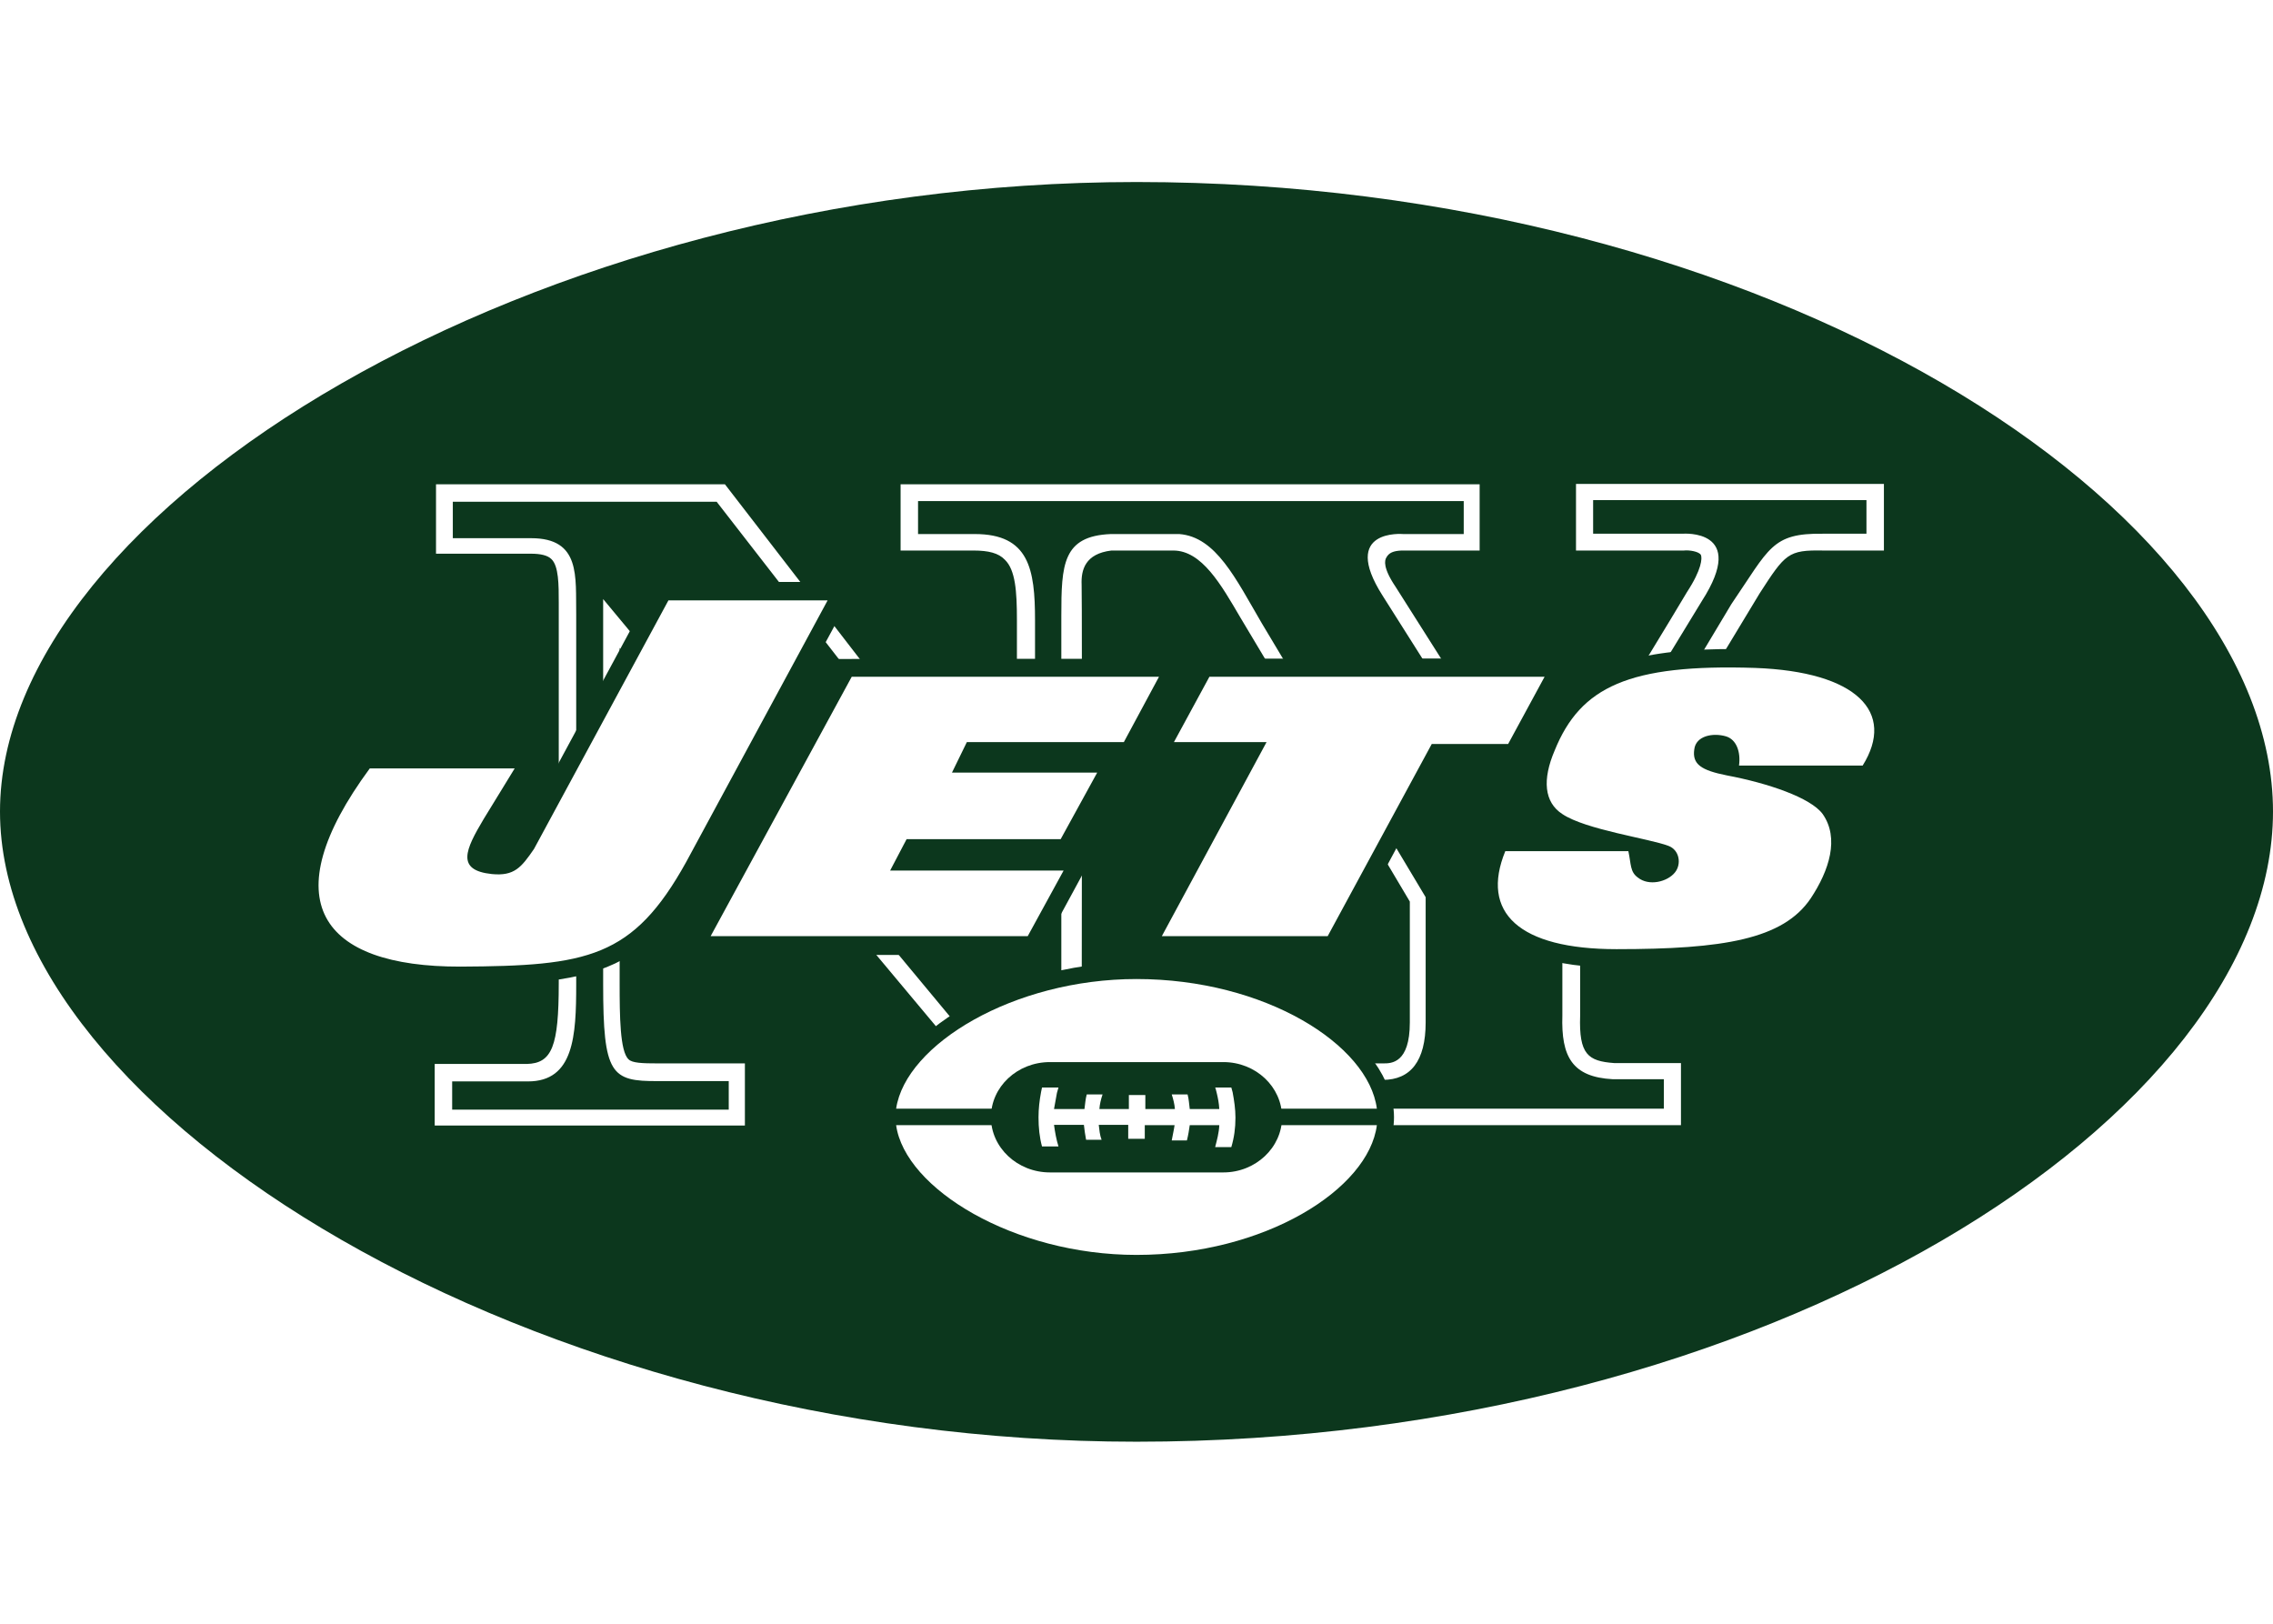
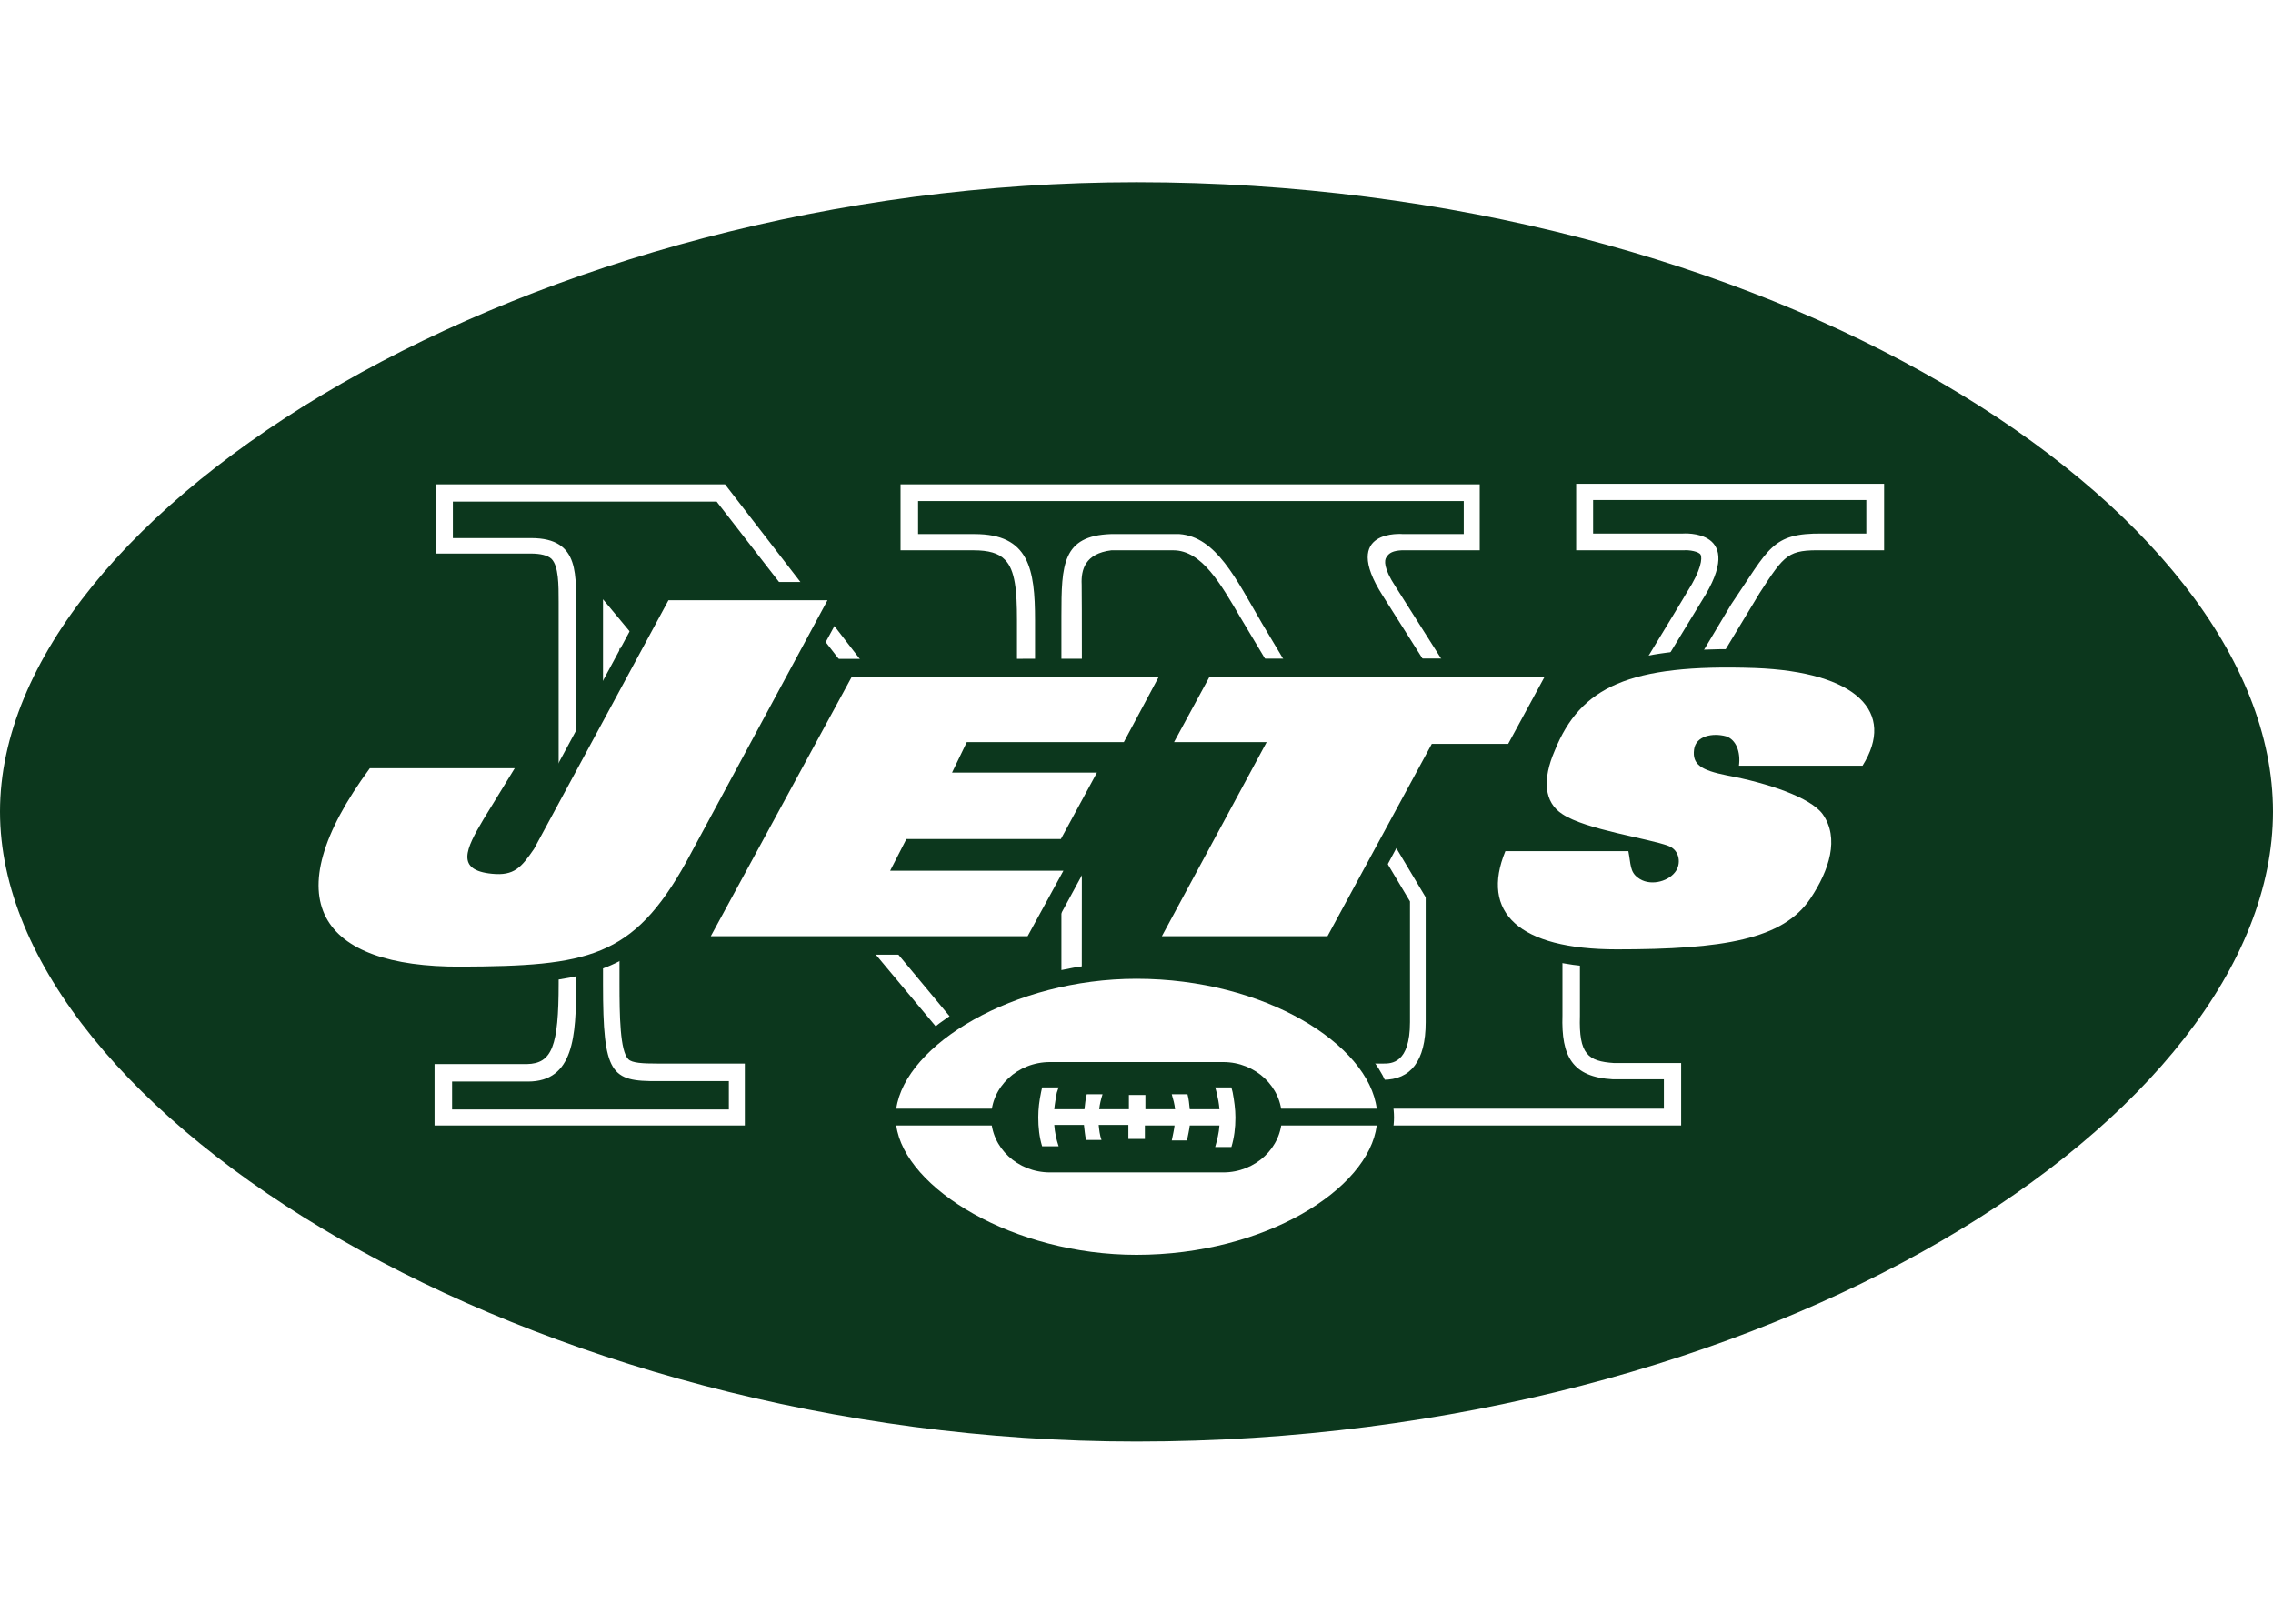
- <svg xmlns="http://www.w3.org/2000/svg" width="28pt" height="20pt" viewBox="0 0 28 20" version="1.1">
+ <svg xmlns="http://www.w3.org/2000/svg" width="35pt" height="25pt" viewBox="0 0 35 25" version="1.1">
  <g id="surface1">
-     <path style=" stroke:none;fill-rule:nonzero;fill:rgb(4.706%,21.569%,11.373%);fill-opacity:1;" d="M 28 9.996 C 28 6.254 21.781 2.242 14 2.242 C 6.543 2.242 0 6.277 0 9.996 C 0 13.711 6.543 17.758 14 17.758 C 21.789 17.758 28 13.738 28 9.996 Z M 28 9.996 " />
-     <path style=" stroke:none;fill-rule:nonzero;fill:rgb(100%,100%,100%);fill-opacity:1;" d="M 19.414 5.965 L 19.414 6.781 L 20.742 6.781 C 20.809 6.773 20.93 6.793 20.953 6.836 C 20.969 6.875 20.965 7.012 20.781 7.293 C 20.781 7.301 19.52 9.375 19.043 10.148 L 17.191 7.227 C 17.035 6.996 17.055 6.902 17.078 6.867 C 17.109 6.809 17.164 6.785 17.266 6.781 L 18.227 6.781 L 18.227 5.965 L 11.094 5.965 L 11.094 6.781 L 11.992 6.781 C 12.176 6.781 12.301 6.812 12.379 6.895 C 12.508 7.02 12.527 7.281 12.527 7.637 L 12.527 10.625 L 8.93 5.965 L 5.371 5.965 L 5.371 6.82 L 6.539 6.82 C 6.66 6.82 6.746 6.84 6.793 6.887 C 6.883 6.973 6.883 7.203 6.883 7.422 L 6.883 12.113 C 6.883 12.887 6.801 13.098 6.488 13.105 L 5.355 13.105 L 5.355 13.863 L 9.176 13.863 L 9.176 13.098 L 8.098 13.098 C 7.918 13.098 7.785 13.094 7.742 13.047 C 7.637 12.949 7.633 12.512 7.633 12.113 L 7.633 7.98 L 12.555 13.867 L 13.324 13.867 C 13.324 13.867 13.332 7.32 13.324 7.203 C 13.316 7.02 13.367 6.82 13.691 6.781 L 14.453 6.781 C 14.805 6.781 15.043 7.203 15.277 7.602 C 15.277 7.602 17.125 10.691 17.367 11.105 L 17.367 12.594 C 17.367 13.098 17.137 13.098 17.043 13.098 L 16.176 13.098 L 16.176 13.859 L 20.707 13.859 L 20.707 13.094 L 19.883 13.094 C 19.562 13.07 19.449 12.988 19.465 12.512 L 19.465 10.969 L 21.676 7.309 C 21.992 6.82 22.027 6.773 22.457 6.781 L 23.207 6.781 L 23.207 5.961 L 19.414 5.961 Z M 19.414 5.965 " />
-     <path style=" stroke:none;fill-rule:nonzero;fill:rgb(4.706%,21.569%,11.373%);fill-opacity:1;" d="M 19.625 6.164 L 19.625 6.574 L 20.727 6.574 C 20.727 6.574 21.539 6.508 20.965 7.402 L 19.055 10.535 L 17.031 7.336 C 16.504 6.508 17.285 6.578 17.285 6.578 L 18.031 6.578 L 18.031 6.172 L 11.309 6.172 L 11.309 6.578 L 12.008 6.578 C 12.676 6.578 12.75 7.008 12.75 7.641 L 12.75 11.23 L 8.828 6.18 L 5.578 6.18 L 5.578 6.629 L 6.543 6.629 C 7.156 6.629 7.09 7.102 7.098 7.57 L 7.098 12.125 C 7.098 12.758 7.07 13.32 6.504 13.32 L 5.57 13.32 L 5.57 13.668 L 8.977 13.668 L 8.977 13.316 L 8.105 13.316 C 7.527 13.32 7.43 13.234 7.43 12.125 L 7.43 7.379 L 12.648 13.66 L 13.074 13.66 L 13.074 7.586 C 13.074 6.953 13.09 6.602 13.684 6.578 L 14.527 6.578 C 14.98 6.613 15.223 7.129 15.543 7.676 L 17.562 11.051 L 17.562 12.594 C 17.562 13.07 17.375 13.301 17.035 13.301 L 16.379 13.301 L 16.379 13.656 L 20.496 13.656 L 20.496 13.293 L 19.867 13.293 C 19.367 13.266 19.23 13.016 19.246 12.508 L 19.246 10.918 L 21.328 7.441 C 21.797 6.754 21.824 6.566 22.453 6.574 L 22.992 6.574 L 22.992 6.16 L 19.625 6.16 Z M 17.172 13.762 C 17.172 12.84 15.766 11.852 14 11.852 C 12.312 11.852 10.828 12.848 10.828 13.762 C 10.828 14.676 12.312 15.668 14 15.668 C 15.766 15.664 17.172 14.68 17.172 13.762 Z M 17.172 13.762 " />
-     <path style=" stroke:none;fill-rule:nonzero;fill:rgb(100%,100%,100%);fill-opacity:1;" d="M 16.961 13.656 C 16.859 12.867 15.582 12.059 14 12.059 C 12.488 12.059 11.156 12.863 11.039 13.656 Z M 11.039 13.859 C 11.148 14.641 12.488 15.457 14 15.457 C 15.582 15.457 16.859 14.648 16.961 13.859 Z M 11.039 13.859 " />
-     <path style=" stroke:none;fill-rule:nonzero;fill:rgb(4.706%,21.569%,11.373%);fill-opacity:1;" d="M 12.934 14.441 C 12.531 14.441 12.207 14.133 12.207 13.762 C 12.207 13.387 12.531 13.082 12.934 13.082 L 15.07 13.082 C 15.469 13.082 15.793 13.387 15.793 13.762 C 15.793 14.133 15.469 14.441 15.07 14.441 Z M 12.934 14.441 " />
-     <path style=" stroke:none;fill-rule:nonzero;fill:rgb(100%,100%,100%);fill-opacity:1;" d="M 15.184 13.453 L 15.168 13.395 L 14.969 13.395 C 14.977 13.41 14.98 13.434 14.988 13.461 C 15.004 13.527 15.016 13.59 15.02 13.66 L 14.656 13.66 C 14.648 13.602 14.645 13.535 14.629 13.48 L 14.434 13.48 C 14.453 13.539 14.469 13.602 14.473 13.66 L 14.109 13.66 L 14.109 13.488 L 13.906 13.488 L 13.906 13.66 L 13.543 13.66 C 13.547 13.602 13.562 13.539 13.582 13.48 L 13.387 13.48 C 13.371 13.539 13.367 13.602 13.359 13.66 L 12.984 13.66 C 12.996 13.594 13.008 13.527 13.02 13.461 L 13.039 13.395 L 12.836 13.395 L 12.824 13.453 C 12.805 13.555 12.793 13.656 12.793 13.762 C 12.793 13.887 12.805 14.008 12.836 14.121 L 13.039 14.121 C 13.012 14.035 12.996 13.945 12.984 13.855 L 13.352 13.855 C 13.359 13.914 13.367 13.98 13.379 14.039 L 13.57 14.039 C 13.547 13.98 13.543 13.918 13.535 13.855 L 13.898 13.855 L 13.898 14.027 L 14.102 14.027 L 14.102 13.859 L 14.469 13.859 C 14.461 13.918 14.445 13.984 14.434 14.047 L 14.621 14.047 C 14.637 13.984 14.648 13.918 14.656 13.859 L 15.02 13.859 C 15.016 13.953 14.992 14.039 14.969 14.129 L 15.168 14.129 C 15.203 14.012 15.219 13.895 15.219 13.766 C 15.219 13.66 15.203 13.555 15.184 13.453 Z M 15.184 13.453 " />
-     <path style=" stroke:none;fill-rule:nonzero;fill:rgb(4.706%,21.569%,11.373%);fill-opacity:1;" d="M 23.23 8.648 C 23.02 8.254 22.465 8.035 21.625 8 C 21.012 7.98 20.523 8.016 20.148 8.109 L 10.059 8.117 C 10.352 7.574 10.574 7.168 10.574 7.168 L 8.086 7.168 L 6.375 10.336 C 6.242 10.535 6.219 10.551 6.078 10.535 C 6.039 10.531 6.012 10.531 5.988 10.523 C 6.016 10.438 6.121 10.273 6.152 10.203 L 6.746 9.234 L 4.43 9.234 L 4.359 9.332 C 3.727 10.195 3.535 10.891 3.801 11.406 C 4.059 11.891 4.676 12.141 5.656 12.133 C 6.645 12.125 7.266 12.078 7.77 11.762 L 12.797 11.762 L 14.094 9.371 L 15.219 9.371 L 13.926 11.762 L 16.496 11.762 L 17.301 10.262 L 18.387 10.262 L 18.332 10.395 C 18.141 10.875 18.238 11.199 18.367 11.379 C 18.609 11.738 19.133 11.918 19.922 11.918 C 21.25 11.918 22.094 11.801 22.496 11.188 C 22.836 10.684 22.883 10.223 22.641 9.891 C 22.574 9.797 22.465 9.715 22.344 9.645 L 23.074 9.645 L 23.141 9.535 C 23.391 9.141 23.328 8.836 23.23 8.648 Z M 23.23 8.648 " />
-     <path style=" stroke:none;fill-rule:nonzero;fill:rgb(100%,100%,100%);fill-opacity:1;" d="M 6.34 9.465 L 4.555 9.465 C 3.352 11.098 3.949 11.91 5.672 11.906 C 7.238 11.898 7.797 11.801 8.453 10.617 L 10.195 7.395 L 8.234 7.395 L 6.578 10.457 C 6.422 10.684 6.336 10.793 6.059 10.766 C 5.613 10.719 5.734 10.465 5.957 10.09 Z M 14.312 11.531 L 16.355 11.531 L 17.637 9.164 L 18.578 9.164 L 19.027 8.336 L 14.898 8.336 L 14.461 9.141 L 15.602 9.141 Z M 18.543 10.484 C 18.234 11.238 18.707 11.691 19.914 11.691 C 21.227 11.691 21.965 11.57 22.305 11.066 C 22.535 10.719 22.66 10.324 22.453 10.027 C 22.305 9.824 21.773 9.645 21.273 9.551 C 20.957 9.488 20.844 9.414 20.871 9.23 C 20.891 9.062 21.102 9.023 21.262 9.07 C 21.391 9.109 21.445 9.262 21.422 9.43 L 22.945 9.43 C 23.355 8.773 22.875 8.273 21.621 8.227 C 20.066 8.176 19.469 8.461 19.152 9.242 C 18.996 9.605 19.023 9.883 19.246 10.027 C 19.531 10.219 20.312 10.328 20.551 10.418 C 20.691 10.469 20.715 10.645 20.633 10.746 C 20.539 10.863 20.312 10.918 20.176 10.809 C 20.078 10.738 20.094 10.645 20.059 10.484 Z M 8.754 11.531 L 12.66 11.531 L 13.102 10.723 L 10.965 10.723 L 11.168 10.336 L 13.066 10.336 L 13.516 9.516 L 11.727 9.516 L 11.91 9.141 L 13.844 9.141 L 14.277 8.336 L 10.492 8.336 Z M 8.754 11.531 " />
+     <path style=" stroke:none;fill-rule:nonzero;fill:rgb(4.706%,21.569%,11.373%);fill-opacity:1;" d="M 35 12.496 C 35 7.816 27.227 2.805 17.5 2.805 C 8.18 2.805 0 7.848 0 12.496 C 0 17.141 8.18 22.195 17.5 22.195 C 27.238 22.195 35 17.176 35 12.496 Z M 35 12.496 " />
+     <path style=" stroke:none;fill-rule:nonzero;fill:rgb(100%,100%,100%);fill-opacity:1;" d="M 24.27 7.457 L 24.27 8.473 L 25.926 8.473 C 26.012 8.465 26.164 8.492 26.188 8.543 C 26.211 8.594 26.203 8.766 25.977 9.117 C 25.977 9.129 24.398 11.719 23.805 12.688 L 21.488 9.031 C 21.297 8.742 21.32 8.625 21.344 8.586 C 21.387 8.508 21.457 8.48 21.582 8.473 L 22.785 8.473 L 22.785 7.457 L 13.867 7.457 L 13.867 8.473 L 14.992 8.473 C 15.219 8.473 15.379 8.516 15.473 8.617 C 15.633 8.773 15.66 9.102 15.66 9.543 L 15.66 13.281 L 11.164 7.457 L 6.711 7.457 L 6.711 8.523 L 8.172 8.523 C 8.324 8.523 8.434 8.551 8.492 8.605 C 8.602 8.719 8.602 9 8.602 9.273 L 8.602 15.141 C 8.602 16.109 8.5 16.375 8.113 16.383 L 6.691 16.383 L 6.691 17.328 L 11.469 17.328 L 11.469 16.375 L 10.125 16.375 C 9.898 16.375 9.734 16.367 9.676 16.309 C 9.547 16.184 9.539 15.641 9.539 15.141 L 9.539 9.977 L 15.691 17.336 L 16.656 17.336 C 16.656 17.336 16.664 9.148 16.656 9 C 16.645 8.773 16.707 8.523 17.113 8.473 L 18.066 8.473 C 18.508 8.473 18.801 9 19.098 9.504 C 19.098 9.504 21.406 13.363 21.711 13.879 L 21.711 15.738 C 21.711 16.375 21.422 16.375 21.305 16.375 L 20.223 16.375 L 20.223 17.328 L 25.887 17.328 L 25.887 16.367 L 24.852 16.367 C 24.453 16.34 24.309 16.234 24.328 15.641 L 24.328 13.711 L 27.094 9.133 C 27.488 8.523 27.535 8.465 28.074 8.473 L 29.012 8.473 L 29.012 7.449 L 24.27 7.449 Z M 24.27 7.457 " />
+     <path style=" stroke:none;fill-rule:nonzero;fill:rgb(4.706%,21.569%,11.373%);fill-opacity:1;" d="M 24.531 7.707 L 24.531 8.215 L 25.91 8.215 C 25.91 8.215 26.922 8.133 26.203 9.254 L 23.82 13.168 L 21.289 9.168 C 20.629 8.133 21.605 8.223 21.605 8.223 L 22.539 8.223 L 22.539 7.715 L 14.137 7.715 L 14.137 8.223 L 15.008 8.223 C 15.844 8.223 15.938 8.758 15.938 9.551 L 15.938 14.039 L 11.035 7.723 L 6.973 7.723 L 6.973 8.285 L 8.18 8.285 C 8.949 8.285 8.863 8.875 8.871 9.461 L 8.871 15.156 C 8.871 15.949 8.836 16.652 8.129 16.652 L 6.961 16.652 L 6.961 17.082 L 11.223 17.082 L 11.223 16.645 L 10.133 16.645 C 9.406 16.652 9.285 16.543 9.285 15.156 L 9.285 9.227 L 15.812 17.078 L 16.344 17.078 L 16.344 9.484 C 16.344 8.691 16.359 8.25 17.105 8.223 L 18.16 8.223 C 18.727 8.266 19.031 8.91 19.43 9.594 L 21.953 13.816 L 21.953 15.738 C 21.953 16.34 21.719 16.625 21.297 16.625 L 20.477 16.625 L 20.477 17.07 L 25.621 17.07 L 25.621 16.617 L 24.832 16.617 C 24.211 16.582 24.039 16.266 24.059 15.633 L 24.059 13.648 L 26.66 9.301 C 27.246 8.441 27.277 8.207 28.062 8.215 L 28.738 8.215 L 28.738 7.699 L 24.531 7.699 Z M 21.465 17.203 C 21.465 16.051 19.707 14.812 17.5 14.812 C 15.391 14.812 13.535 16.059 13.535 17.203 C 13.535 18.344 15.391 19.586 17.5 19.586 C 19.707 19.578 21.465 18.352 21.465 17.203 Z M 21.465 17.203 " />
+     <path style=" stroke:none;fill-rule:nonzero;fill:rgb(100%,100%,100%);fill-opacity:1;" d="M 21.199 17.07 C 21.074 16.082 19.477 15.07 17.5 15.07 C 15.609 15.07 13.941 16.082 13.801 17.07 Z M 13.801 17.328 C 13.934 18.301 15.609 19.32 17.5 19.32 C 19.477 19.32 21.074 18.309 21.199 17.328 Z M 13.801 17.328 " />
+     <path style=" stroke:none;fill-rule:nonzero;fill:rgb(4.706%,21.569%,11.373%);fill-opacity:1;" d="M 16.168 18.051 C 15.668 18.051 15.262 17.668 15.262 17.203 C 15.262 16.734 15.668 16.352 16.168 16.352 L 18.836 16.352 C 19.332 16.352 19.738 16.734 19.738 17.203 C 19.738 17.668 19.332 18.051 18.836 18.051 Z M 16.168 18.051 " />
+     <path style=" stroke:none;fill-rule:nonzero;fill:rgb(100%,100%,100%);fill-opacity:1;" d="M 18.98 16.816 L 18.961 16.742 L 18.711 16.742 C 18.719 16.766 18.727 16.793 18.734 16.824 C 18.754 16.91 18.77 16.984 18.777 17.078 L 18.32 17.078 C 18.312 17 18.305 16.918 18.285 16.848 L 18.043 16.848 C 18.066 16.926 18.086 17 18.094 17.078 L 17.637 17.078 L 17.637 16.859 L 17.383 16.859 L 17.383 17.078 L 16.926 17.078 C 16.934 17 16.953 16.926 16.977 16.848 L 16.734 16.848 C 16.715 16.926 16.707 17 16.699 17.078 L 16.234 17.078 C 16.242 16.992 16.258 16.91 16.273 16.824 L 16.301 16.742 L 16.047 16.742 L 16.031 16.816 C 16.004 16.945 15.988 17.07 15.988 17.203 C 15.988 17.359 16.004 17.508 16.047 17.648 L 16.301 17.648 C 16.266 17.543 16.242 17.434 16.234 17.32 L 16.691 17.32 C 16.699 17.391 16.707 17.477 16.723 17.551 L 16.961 17.551 C 16.934 17.477 16.926 17.398 16.918 17.32 L 17.375 17.32 L 17.375 17.535 L 17.629 17.535 L 17.629 17.328 L 18.086 17.328 C 18.078 17.398 18.059 17.48 18.043 17.559 L 18.277 17.559 C 18.293 17.48 18.312 17.398 18.32 17.328 L 18.777 17.328 C 18.77 17.441 18.742 17.551 18.711 17.66 L 18.961 17.66 C 19.004 17.516 19.023 17.367 19.023 17.207 C 19.023 17.074 19.004 16.945 18.98 16.816 Z M 18.98 16.816 " />
+     <path style=" stroke:none;fill-rule:nonzero;fill:rgb(4.706%,21.569%,11.373%);fill-opacity:1;" d="M 29.035 10.812 C 28.773 10.32 28.078 10.043 27.031 10 C 26.266 9.977 25.652 10.02 25.184 10.137 L 12.574 10.145 C 12.938 9.469 13.219 8.961 13.219 8.961 L 10.105 8.961 L 7.969 12.918 C 7.801 13.168 7.773 13.188 7.598 13.168 C 7.547 13.164 7.512 13.164 7.484 13.156 C 7.52 13.043 7.648 12.84 7.691 12.758 L 8.434 11.547 L 5.535 11.547 L 5.453 11.664 C 4.656 12.746 4.418 13.613 4.75 14.254 C 5.07 14.863 5.848 15.176 7.07 15.168 C 8.305 15.156 9.086 15.098 9.711 14.699 L 15.996 14.699 L 17.617 11.711 L 19.023 11.711 L 17.41 14.699 L 20.621 14.699 L 21.625 12.828 L 22.984 12.828 L 22.918 12.996 C 22.676 13.594 22.801 13.996 22.957 14.223 C 23.262 14.672 23.914 14.898 24.902 14.898 C 26.562 14.898 27.617 14.75 28.121 13.98 C 28.547 13.355 28.605 12.777 28.301 12.363 C 28.215 12.242 28.078 12.145 27.93 12.055 L 28.844 12.055 L 28.926 11.922 C 29.238 11.426 29.16 11.043 29.035 10.812 Z M 29.035 10.812 " />
+     <path style=" stroke:none;fill-rule:nonzero;fill:rgb(100%,100%,100%);fill-opacity:1;" d="M 7.926 11.828 L 5.695 11.828 C 4.191 13.871 4.934 14.891 7.09 14.883 C 9.051 14.875 9.746 14.75 10.566 13.273 L 12.742 9.242 L 10.293 9.242 L 8.223 13.07 C 8.027 13.355 7.918 13.488 7.574 13.453 C 7.016 13.398 7.168 13.078 7.445 12.613 Z M 17.891 14.414 L 20.441 14.414 L 22.047 11.453 L 23.223 11.453 L 23.785 10.418 L 18.625 10.418 L 18.078 11.426 L 19.504 11.426 Z M 23.18 13.105 C 22.793 14.047 23.383 14.617 24.895 14.617 C 26.535 14.617 27.457 14.465 27.879 13.832 C 28.168 13.398 28.328 12.906 28.066 12.535 C 27.879 12.277 27.219 12.055 26.59 11.938 C 26.195 11.859 26.055 11.77 26.086 11.539 C 26.113 11.328 26.375 11.281 26.578 11.336 C 26.734 11.387 26.805 11.578 26.777 11.789 L 28.68 11.789 C 29.195 10.969 28.598 10.344 27.023 10.285 C 25.082 10.219 24.336 10.578 23.941 11.555 C 23.746 12.004 23.777 12.355 24.059 12.535 C 24.414 12.773 25.391 12.91 25.688 13.023 C 25.867 13.086 25.895 13.309 25.789 13.434 C 25.672 13.582 25.391 13.648 25.219 13.512 C 25.098 13.422 25.113 13.309 25.074 13.105 Z M 10.945 14.414 L 15.824 14.414 L 16.375 13.406 L 13.707 13.406 L 13.957 12.918 L 16.336 12.918 L 16.891 11.895 L 14.66 11.895 L 14.887 11.426 L 17.305 11.426 L 17.844 10.418 L 13.117 10.418 Z M 10.945 14.414 " />
  </g>
</svg>
